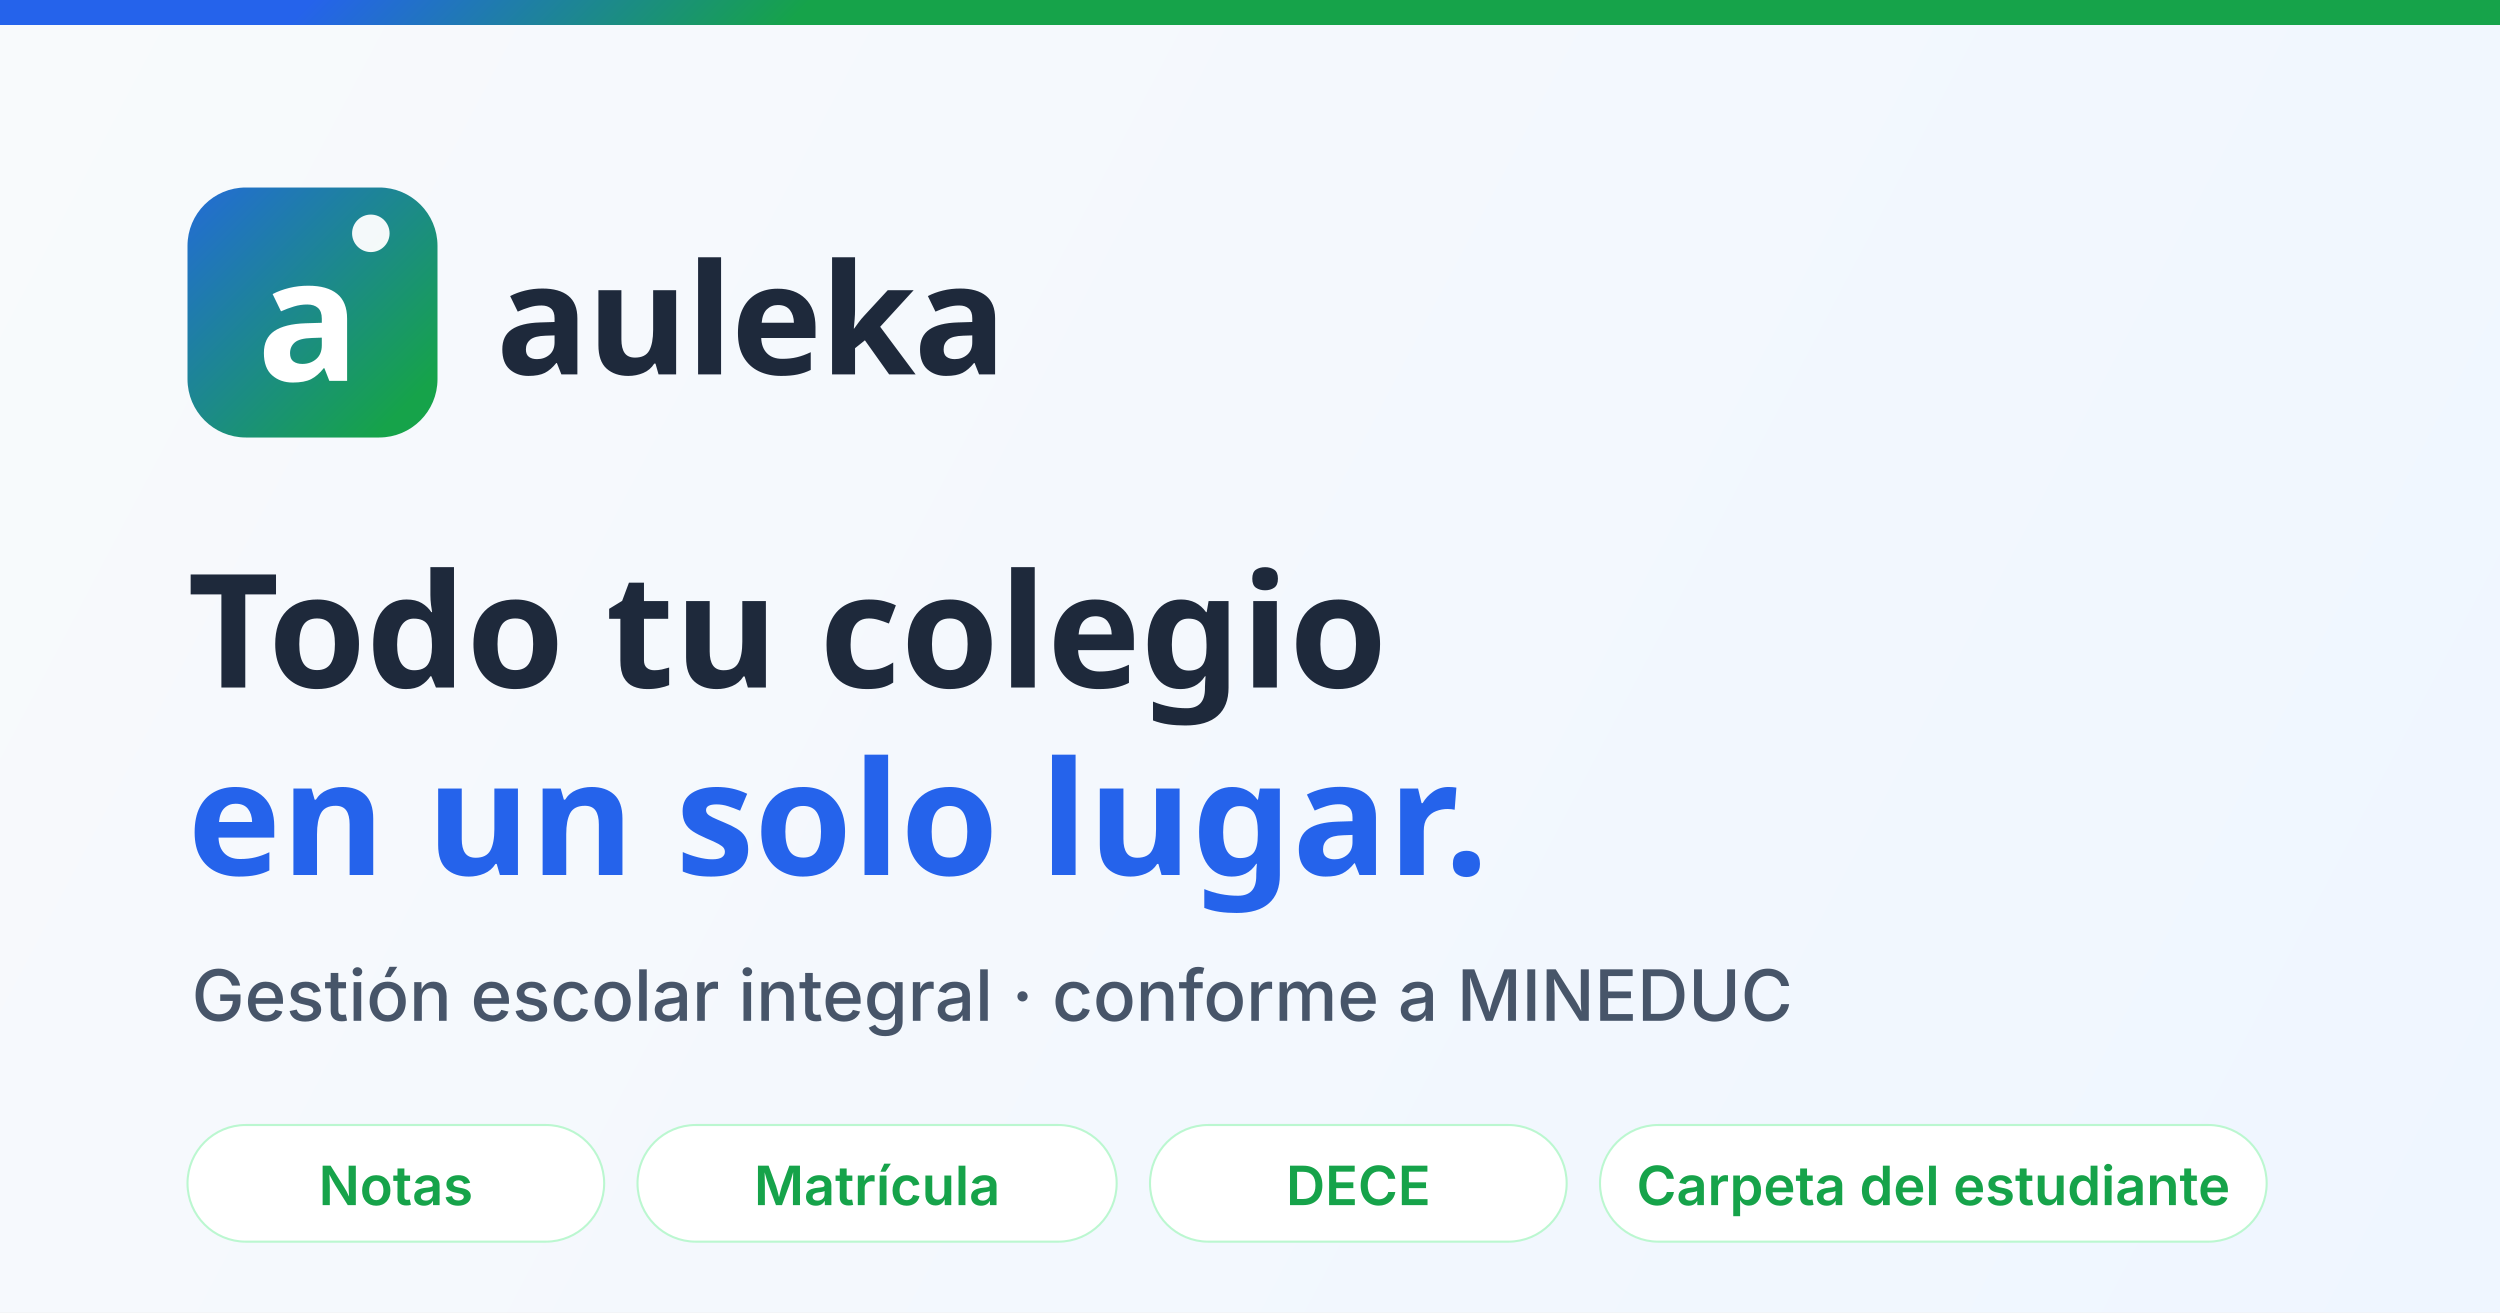
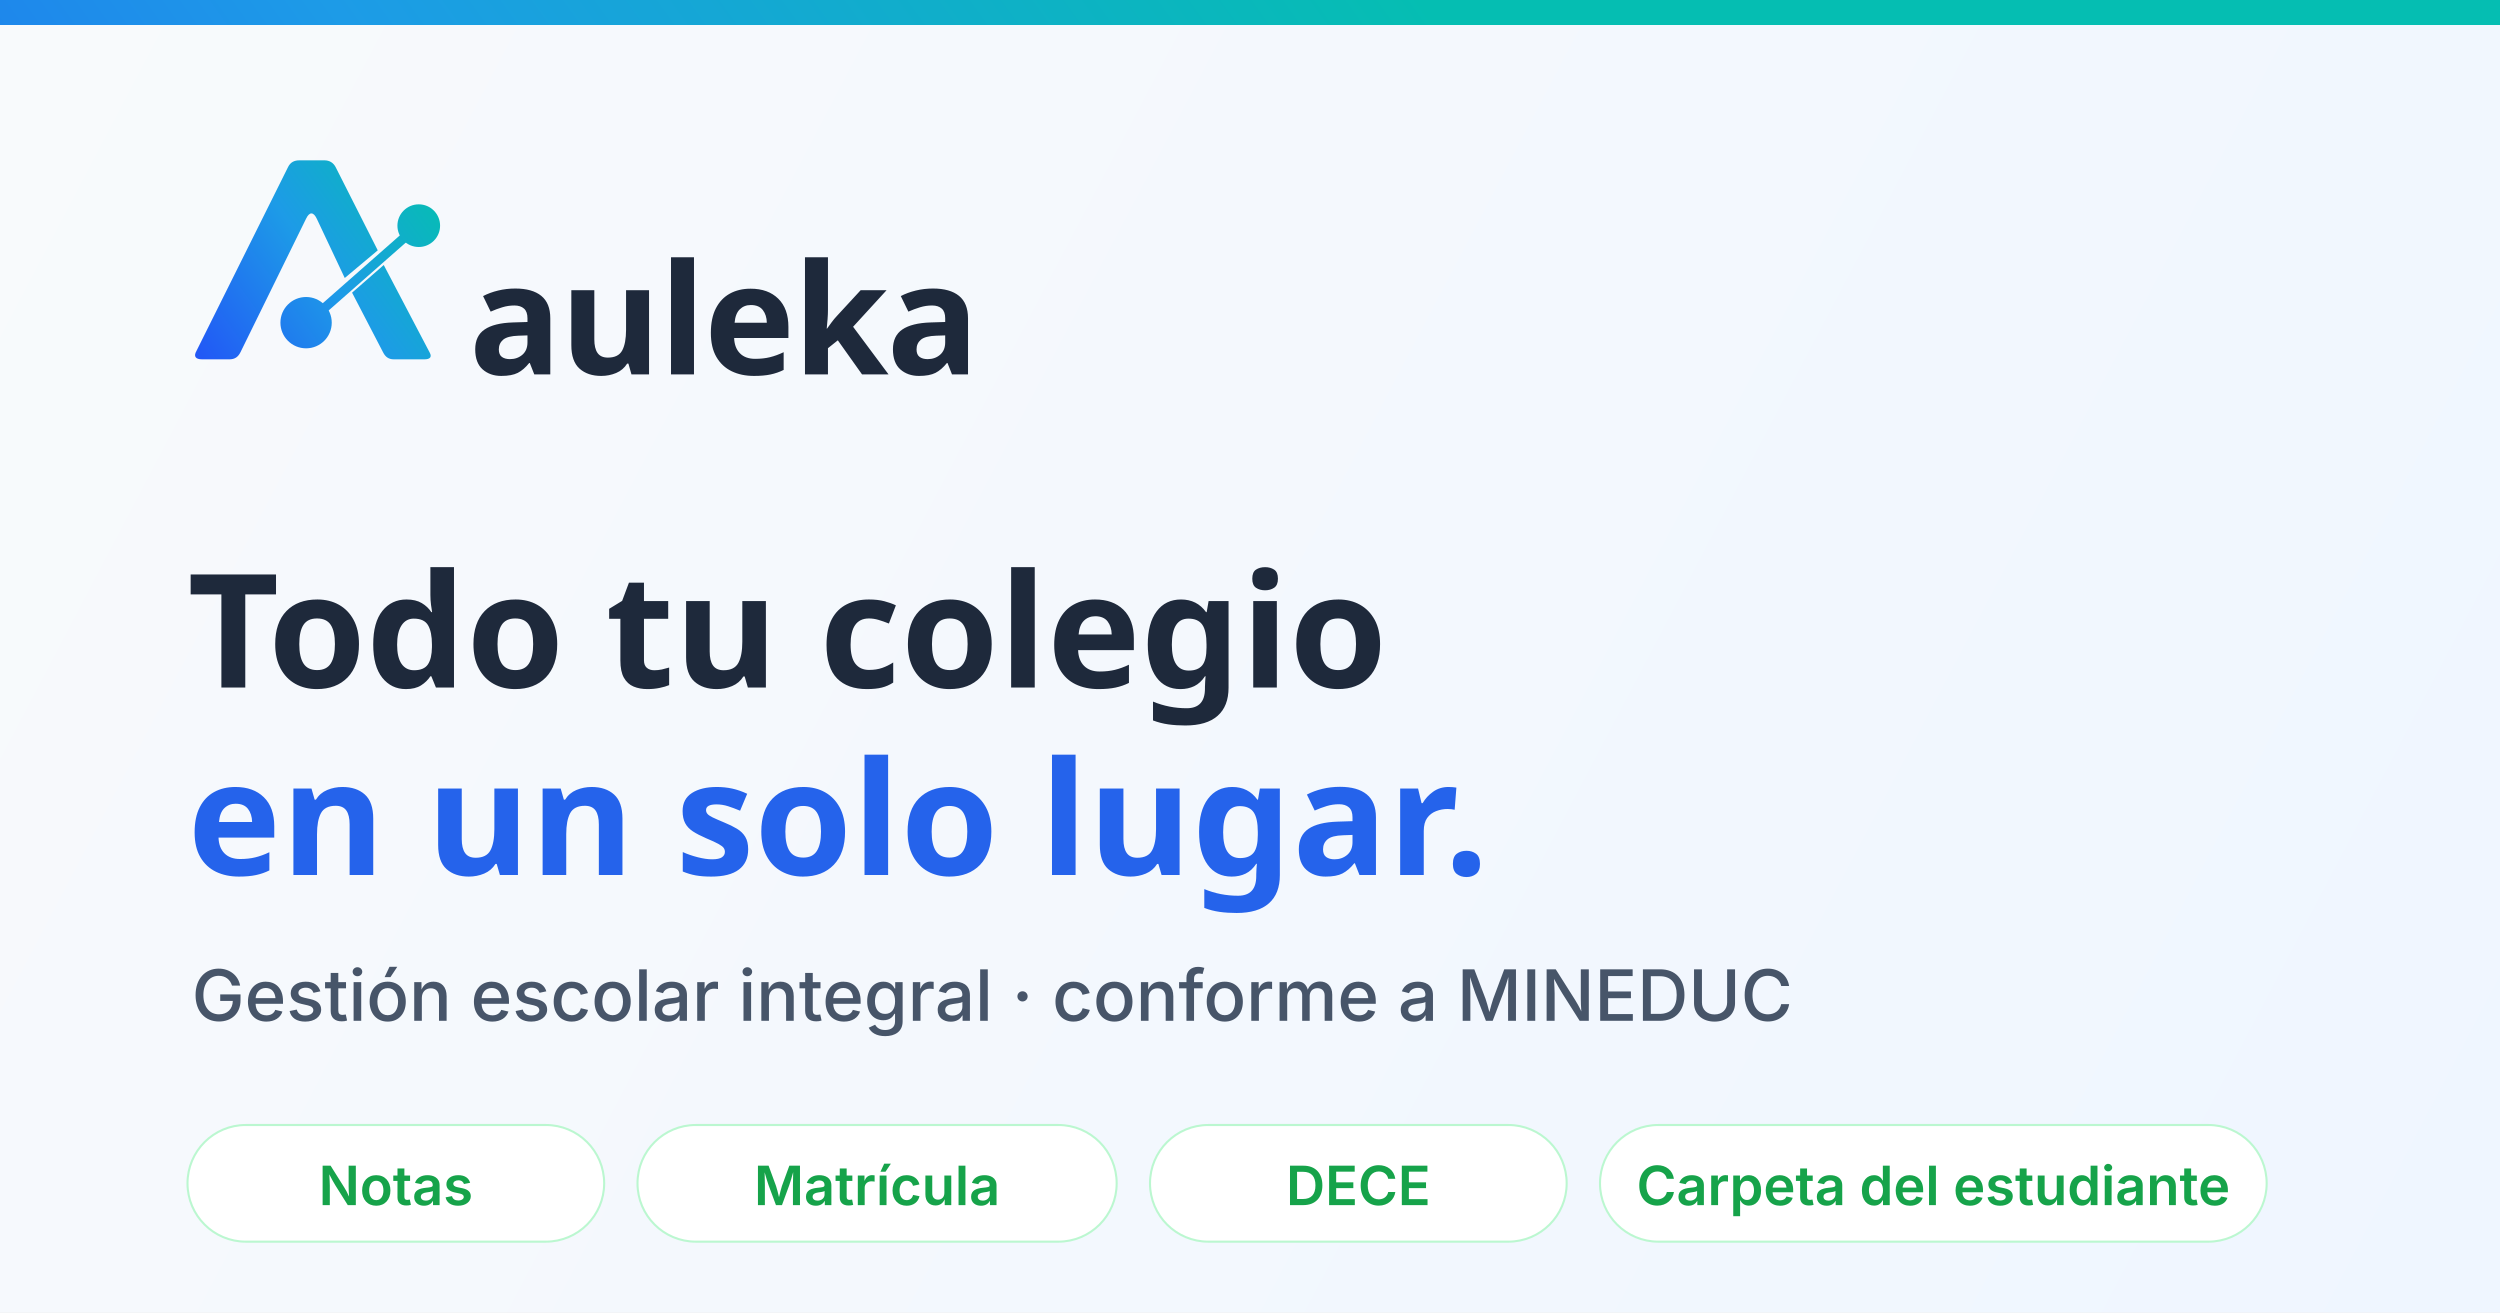
<svg xmlns="http://www.w3.org/2000/svg" viewBox="0 0 1200 630" width="1200" height="630" role="img" aria-label="Auleka — Todo tu colegio en un solo lugar">
  <defs>
    <linearGradient id="ogBg" x1="0" y1="0" x2="1200" y2="630" gradientUnits="userSpaceOnUse">
      <stop offset="0" stop-color="#F8FAFC" />
      <stop offset="1" stop-color="#EFF6FF" />
    </linearGradient>
-     <linearGradient id="ogMark" x1="80" y1="70" x2="200" y2="190" gradientUnits="userSpaceOnUse">
-       <stop offset="0" stop-color="#2563EB" />
-       <stop offset="1" stop-color="#16A34A" />
+     <linearGradient id="ogMark" x1="180" y1="820" x2="900" y2="300" gradientUnits="userSpaceOnUse">
+       <stop offset="0" stop-color="#2257F6" />
+       <stop offset="0.52" stop-color="#1D9BE7" />
+       <stop offset="1" stop-color="#05BEB2" />
    </linearGradient>
  </defs>
  <rect width="1200" height="630" fill="url(#ogBg)" />
  <rect x="0" y="0" width="1200" height="12" fill="url(#ogMark)" />
-   <rect x="90" y="90" width="120" height="120" rx="28" fill="url(#ogMark)" />
-   <circle cx="178" cy="112" r="9" fill="#ffffff" opacity="0.95" />
-   <text x="148" y="151" text-anchor="middle" dominant-baseline="central" font-family="Poppins, 'Segoe UI', system-ui, sans-serif" font-weight="700" font-size="82" fill="#ffffff">a</text>
-   <text x="238" y="151" dominant-baseline="central" font-family="Poppins, 'Segoe UI', system-ui, sans-serif" font-weight="700" font-size="74" letter-spacing="-1" fill="#1E293B">auleka</text>
+   <g transform="translate(65 40) scale(.16)">
+     <path fill="url(#ogMark)" d="M183 803 458 251c7-14 18-20 34-20h75c15 0 27 7 34 21l126 249-99 83-84-178c-10-21-22-21-32 0L315 807c-7 14-17 21-33 21h-82c-20 0-26-9-17-25Z" />
+     <path fill="url(#ogMark)" d="m745 545 138 263c7 13 1 20-16 20h-92c-15 0-25-7-32-21l-93-179 95-83Z" />
+     <path fill="none" stroke="url(#ogMark)" stroke-width="28" stroke-linecap="round" d="m551 688 258-227" />
+     <circle cx="512" cy="718" r="77" fill="url(#ogMark)" />
+     <circle cx="850" cy="427" r="64" fill="url(#ogMark)" />
+   </g>
+   <text x="225" y="151" dominant-baseline="central" font-family="Poppins, 'Segoe UI', system-ui, sans-serif" font-weight="700" font-size="74" letter-spacing="-1" fill="#1E293B">auleka</text>
  <text x="90" y="330" font-family="Poppins, 'Segoe UI', system-ui, sans-serif" font-weight="700" font-size="76" fill="#1E293B">Todo tu colegio</text>
  <text x="90" y="420" font-family="Poppins, 'Segoe UI', system-ui, sans-serif" font-weight="700" font-size="76" fill="#2563EB">en un solo lugar.</text>
  <text x="92" y="490" font-family="Inter, 'Segoe UI', system-ui, sans-serif" font-weight="500" font-size="34" fill="#475569">Gestión escolar integral · conforme a MINEDUC</text>
  <g font-family="Inter, system-ui, sans-serif" font-weight="600" font-size="26" fill="#16A34A">
    <rect x="90" y="540" width="200" height="56" rx="28" fill="#ffffff" stroke="#BBF7D0" />
    <text x="190" y="569" text-anchor="middle" dominant-baseline="central">Notas</text>
    <rect x="306" y="540" width="230" height="56" rx="28" fill="#ffffff" stroke="#BBF7D0" />
    <text x="421" y="569" text-anchor="middle" dominant-baseline="central">Matrícula</text>
    <rect x="552" y="540" width="200" height="56" rx="28" fill="#ffffff" stroke="#BBF7D0" />
    <text x="652" y="569" text-anchor="middle" dominant-baseline="central">DECE</text>
    <rect x="768" y="540" width="320" height="56" rx="28" fill="#ffffff" stroke="#BBF7D0" />
    <text x="928" y="569" text-anchor="middle" dominant-baseline="central">Carpeta del estudiante</text>
  </g>
</svg>
